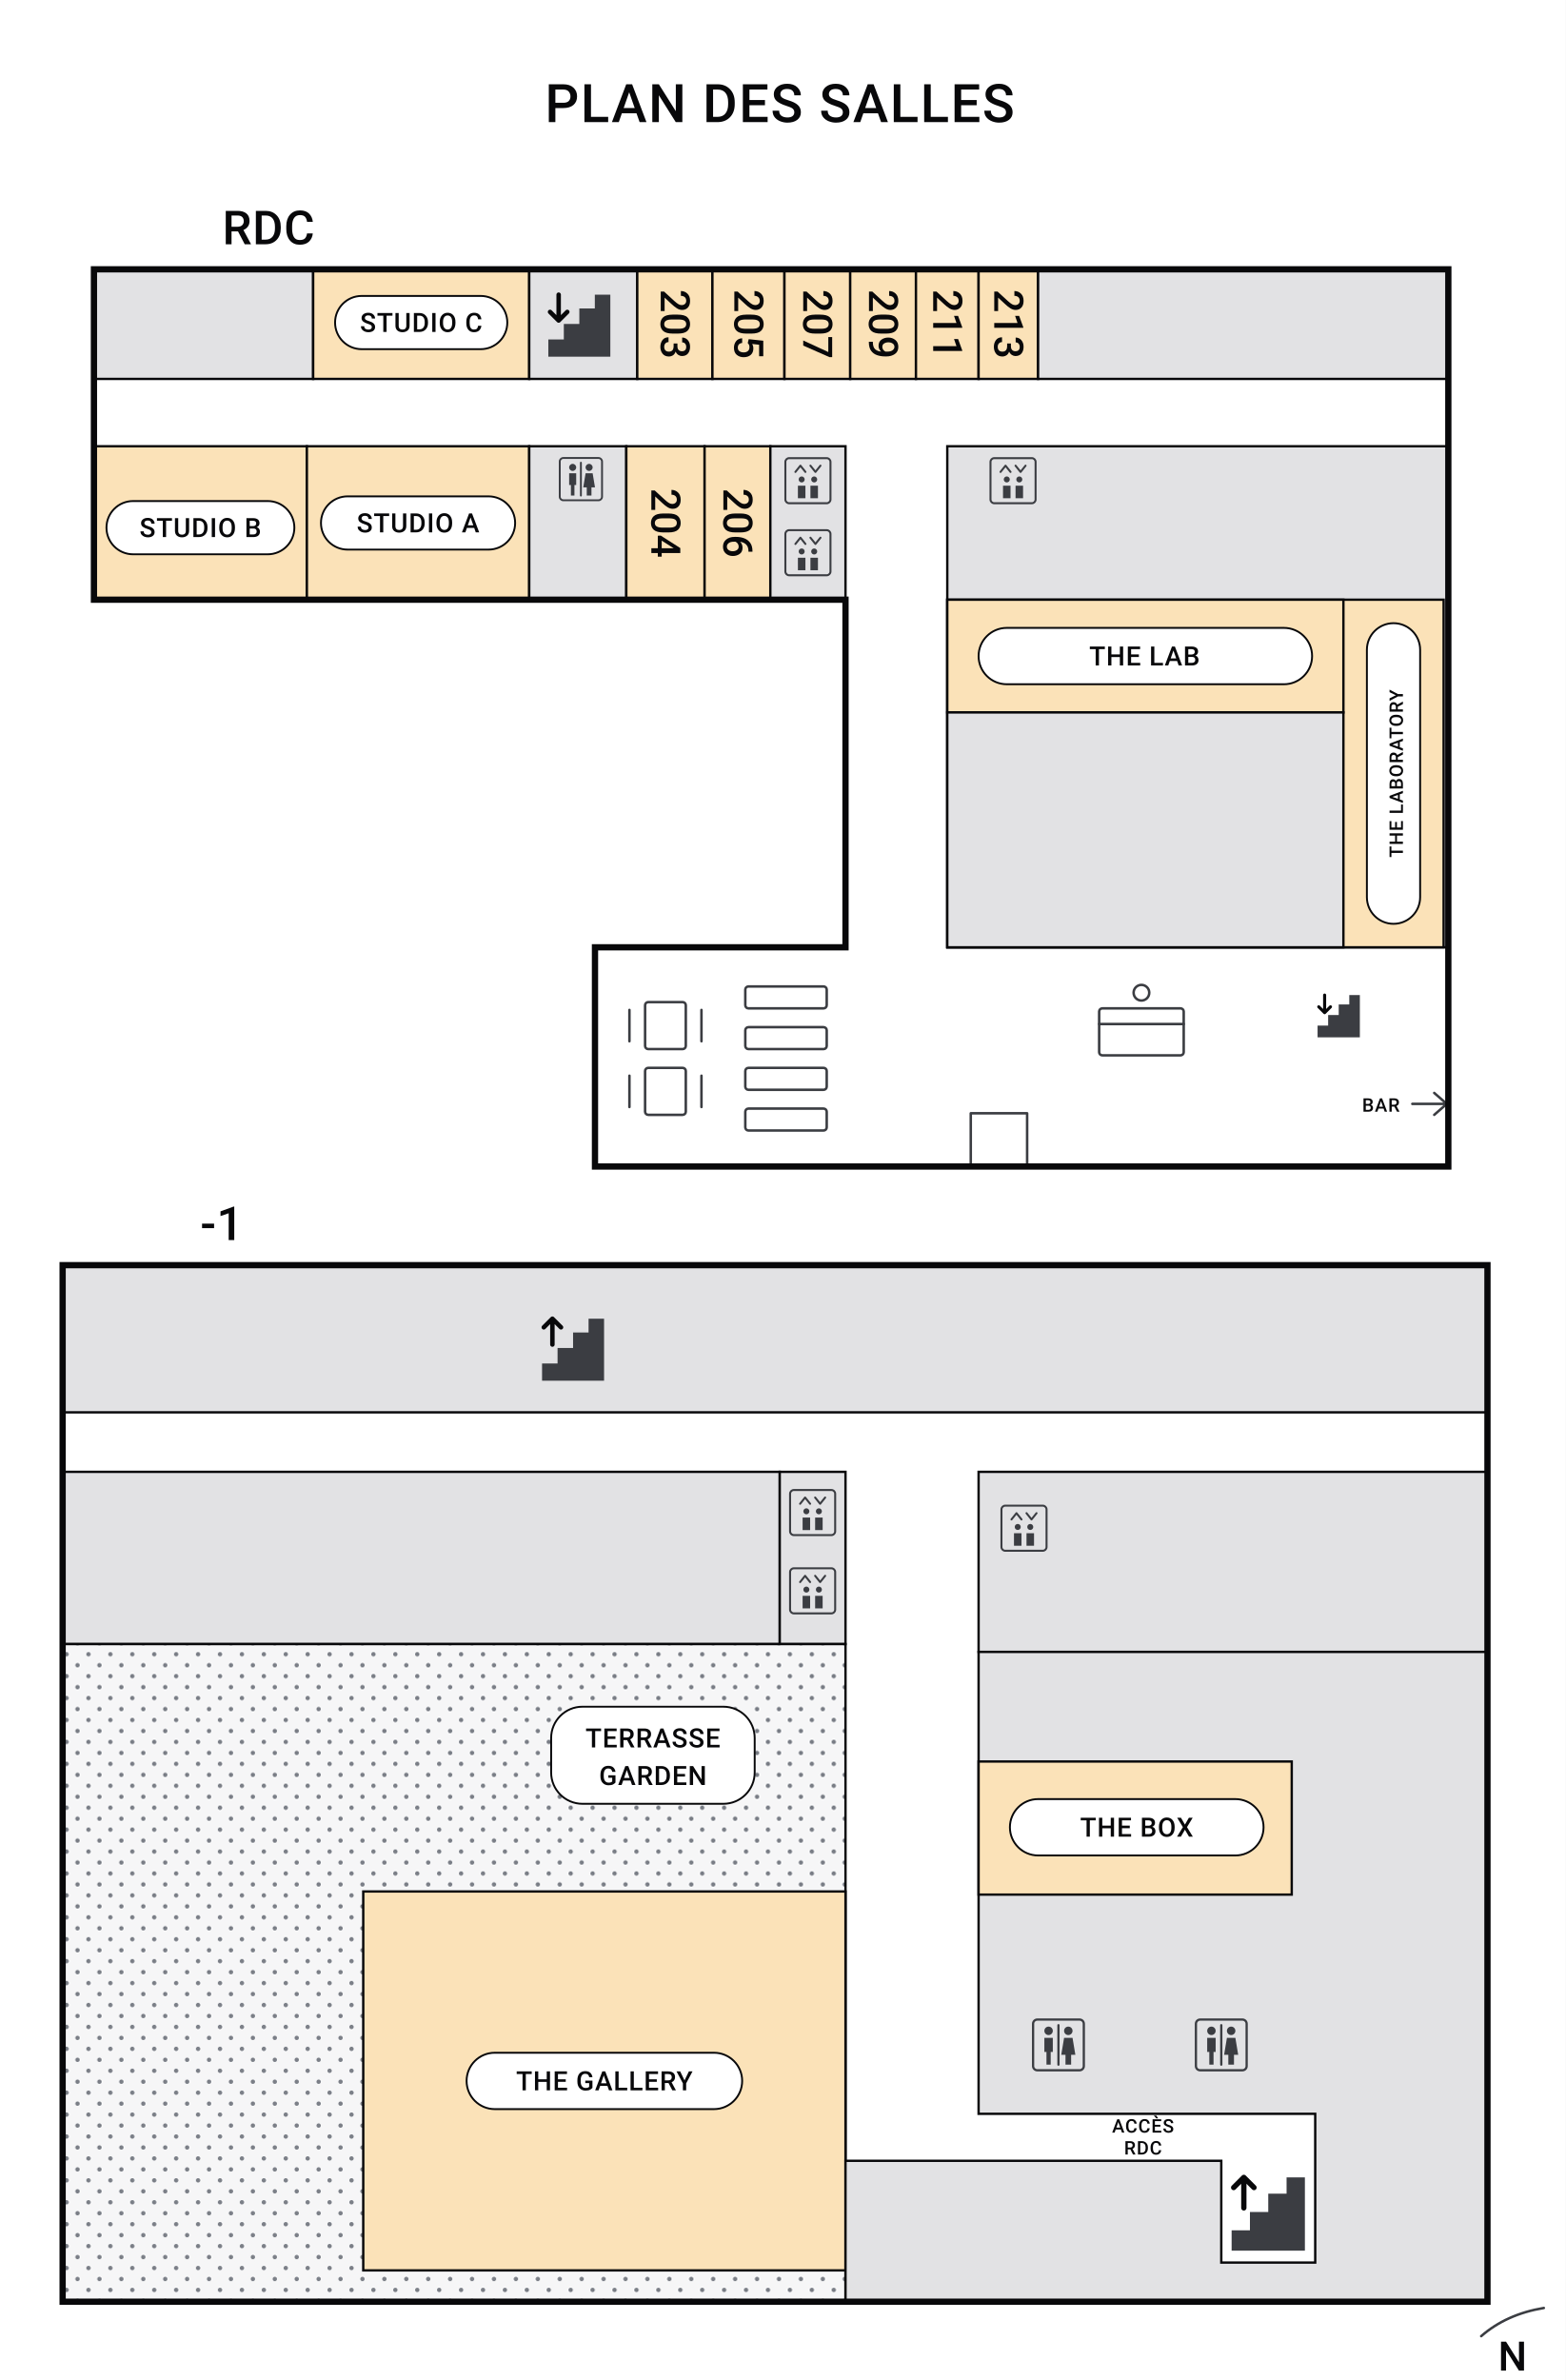
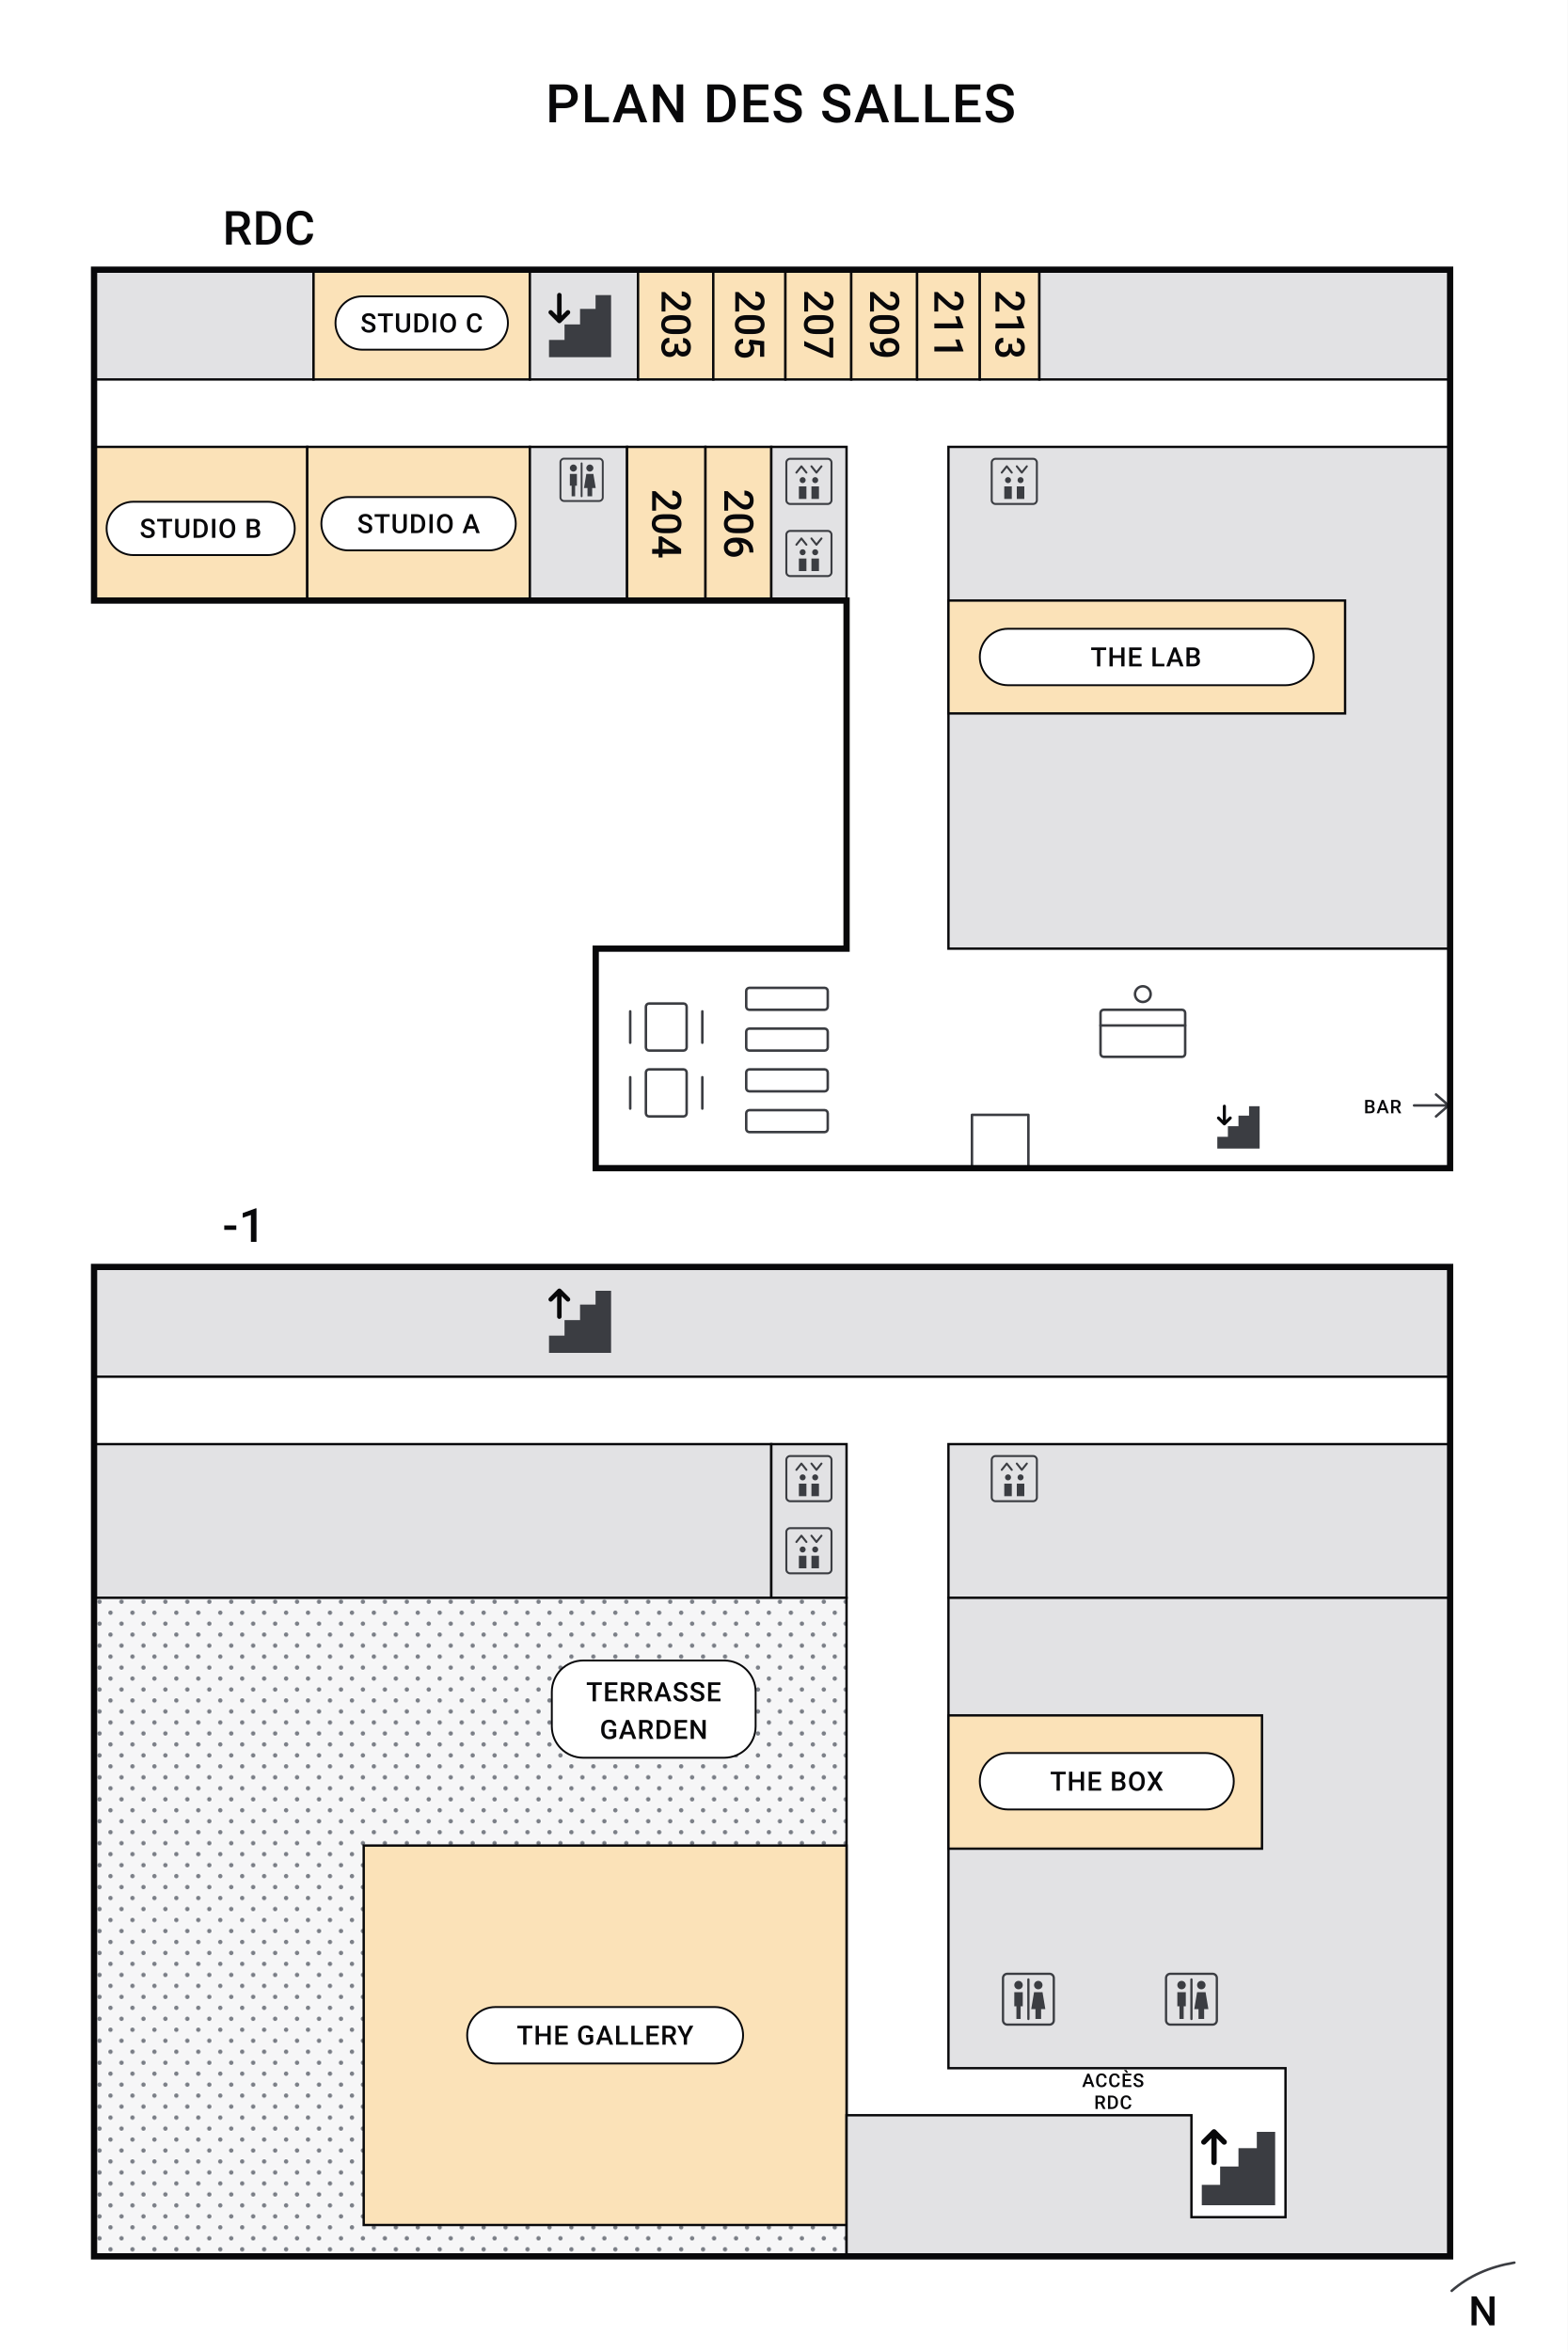
- <svg xmlns="http://www.w3.org/2000/svg" viewBox="80 60 1000 1520" width="1000" height="1520" role="img" aria-labelledby="t">
+ <svg xmlns="http://www.w3.org/2000/svg" viewBox="80 60 1000 1500" width="1000" height="1500" role="img" aria-labelledby="t">
  <defs>
    <style>
      text { font-family: Roboto, 'Helvetica Neue', Helvetica, Arial, sans-serif; fill: #08080a; }
      .h1 { font-size: 34px; font-weight: 500; letter-spacing: 1px; }
      .h2 { font-size: 30px; font-weight: 500; letter-spacing: .5px; }
      .lbl { font-size: 17px; font-weight: 500; letter-spacing: .5px; }
      .num { font-size: 26px; font-weight: 500; }
      .sm { font-size: 12px; font-weight: 500; letter-spacing: .5px; }
      .wall { fill: none; stroke: #08080a; stroke-width: 4; stroke-linejoin: miter; }
      .mass { fill: #e2e2e4; stroke: #08080a; stroke-width: 1.5; }
      .room { fill: #fbe2b8; stroke: #08080a; stroke-width: 1.5; }
      .pill { fill: #fff; stroke: #08080a; stroke-width: 1.2; }
      .ico { fill: none; stroke: #3b3d42; stroke-width: 1.6; stroke-linecap: round; stroke-linejoin: round; }
      .icof { fill: #3b3d42; }
    </style>
    <pattern id="garden" width="14" height="14" patternUnits="userSpaceOnUse">
      <rect width="14" height="14" fill="#f6f6f7" />
      <circle cx="3.5" cy="3.5" r="1.4" fill="#7c8088" />
      <circle cx="10.5" cy="10.5" r="1.4" fill="#7c8088" />
    </pattern>
    <symbol id="lift" viewBox="0 0 40 40">
      <rect x="2" y="2" width="36" height="36" rx="3" class="ico" />
      <path d="M10 13l4-5 4 5M22 8l4 5 4-5" class="ico" />
      <circle cx="15" cy="19" r="2.4" class="icof" />
      <circle cx="25" cy="19" r="2.4" class="icof" />
      <path d="M12 34V24h6v10M22 34V24h6v10" class="icof" />
    </symbol>
    <symbol id="wc" viewBox="0 0 40 40">
      <rect x="2" y="2" width="36" height="36" rx="3" class="ico" />
      <circle cx="13" cy="10" r="3" class="icof" />
      <circle cx="27" cy="10" r="3" class="icof" />
      <path d="M10 15h6v10h-1.5v9h-3v-9H10zM24 15h6l2 12h-3v7h-4v-7h-3z" class="icof" />
      <path d="M20 6v28" class="ico" />
    </symbol>
    <symbol id="stairs-down" viewBox="0 0 40 40">
      <path d="M2 38V28h9V19h9V10h9V2h9v36z" class="icof" />
      <path d="M8 2v15M3 12l5 5 5-5" fill="none" stroke="#08080a" stroke-width="2.6" stroke-linecap="round" stroke-linejoin="round" />
    </symbol>
    <symbol id="stairs-up" viewBox="0 0 40 40">
      <path d="M2 38V28h9V19h9V10h9V2h9v36z" class="icof" />
      <path d="M8 17V2M3 7l5-5 5 5" fill="none" stroke="#08080a" stroke-width="2.6" stroke-linecap="round" stroke-linejoin="round" />
    </symbol>
  </defs>
-   <rect x="80" y="60" width="1000" height="1520" fill="#fff" />
+   <rect x="80" y="60" width="1000" height="1500" fill="#fff" />
  <text x="578" y="138" text-anchor="middle" class="h1">PLAN DES SALLES</text>
  <text x="222" y="216" class="h2">RDC</text>
  <rect x="140" y="232" width="140" height="70" class="mass" />
  <rect x="280" y="232" width="138" height="70" class="room" />
  <rect x="418" y="232" width="69" height="70" class="mass" />
  <use href="#stairs-down" x="428" y="246" width="44" height="44" />
  <rect x="487" y="232" width="48" height="70" class="room" />
  <rect x="535" y="232" width="46" height="70" class="room" />
  <rect x="581" y="232" width="42" height="70" class="room" />
  <rect x="623" y="232" width="42" height="70" class="room" />
  <rect x="665" y="232" width="40" height="70" class="room" />
  <rect x="705" y="232" width="38" height="70" class="room" />
  <rect x="743" y="232" width="262" height="70" class="mass" />
  <rect x="140" y="345" width="136" height="98" class="room" />
  <rect x="276" y="345" width="142" height="98" class="room" />
  <rect x="418" y="345" width="62" height="98" class="mass" />
  <use href="#wc" x="436" y="351" width="30" height="30" />
  <rect x="480" y="345" width="50" height="98" class="room" />
  <rect x="530" y="345" width="42" height="98" class="room" />
  <rect x="572" y="345" width="48" height="98" class="mass" />
  <use href="#lift" x="580" y="351" width="32" height="32" />
  <use href="#lift" x="580" y="397" width="32" height="32" />
  <rect x="685" y="345" width="320" height="320" class="mass" />
  <use href="#lift" x="711" y="351" width="32" height="32" />
-   <rect x="685" y="443" width="317" height="222" class="room" />
  <rect x="685" y="443" width="253" height="72" class="room" />
-   <rect x="685" y="515" width="253" height="150" class="mass" />
  <g class="ico">
    <rect x="492" y="700" width="26" height="30" rx="2" />
    <rect x="492" y="742" width="26" height="30" rx="2" />
    <path d="M482 705v20M528 705v20M482 747v20M528 747v20" />
    <rect x="556" y="690" width="52" height="14" rx="2" />
    <rect x="556" y="716" width="52" height="14" rx="2" />
    <rect x="556" y="742" width="52" height="14" rx="2" />
    <rect x="556" y="768" width="52" height="14" rx="2" />
    <rect x="782" y="704" width="54" height="30" rx="2" />
    <path d="M782 714h54" />
    <circle cx="809" cy="694" r="5" />
    <path d="M700 805v-34h36v34" />
    <path d="M982 765h22M996 758l8 7-8 7" />
  </g>
-   <use href="#stairs-down" x="920" y="694" width="30" height="30" />
+   <use href="#stairs-down" x="855" y="764" width="30" height="30" />
  <text x="974" y="770" text-anchor="end" class="sm">BAR</text>
  <path d="M140 232H1005V805H460V665H620V443H140Z" class="wall" />
  <rect x="294" y="249" width="110" height="34" rx="17" class="pill" />
  <text x="349" y="272" text-anchor="middle" class="lbl">STUDIO C</text>
  <rect x="148" y="380" width="120" height="34" rx="17" class="pill" />
  <text x="208" y="403" text-anchor="middle" class="lbl">STUDIO B</text>
  <rect x="285" y="377" width="124" height="34" rx="17" class="pill" />
  <text x="347" y="400" text-anchor="middle" class="lbl">STUDIO A</text>
  <g class="num" text-anchor="middle">
    <text transform="translate(502 267) rotate(90)">203</text>
    <text transform="translate(549 267) rotate(90)">205</text>
    <text transform="translate(593 267) rotate(90)">207</text>
    <text transform="translate(635 267) rotate(90)">209</text>
    <text transform="translate(676 267) rotate(90)">211</text>
    <text transform="translate(715 267) rotate(90)">213</text>
    <text transform="translate(496 394) rotate(90)">204</text>
    <text transform="translate(542 394) rotate(90)">206</text>
  </g>
  <rect x="705" y="461" width="213" height="36" rx="18" class="pill" />
  <text x="811" y="485" text-anchor="middle" class="lbl">THE LAB</text>
-   <rect x="953" y="458" width="34" height="192" rx="17" class="pill" />
-   <text transform="translate(976 554) rotate(-90)" text-anchor="middle" class="sm">THE LABORATORY</text>
-   <text x="208" y="852" class="h2">-1</text>
-   <rect x="120" y="868" width="910" height="94" class="mass" />
-   <use href="#stairs-up" x="424" y="900" width="44" height="44" />
-   <rect x="120" y="1000" width="458" height="110" class="mass" />
-   <rect x="578" y="1000" width="42" height="110" class="mass" />
-   <use href="#lift" x="583" y="1010" width="32" height="32" />
-   <use href="#lift" x="583" y="1060" width="32" height="32" />
-   <rect x="705" y="1000" width="325" height="115" class="mass" />
-   <use href="#lift" x="718" y="1020" width="32" height="32" />
-   <rect x="120" y="1110" width="500" height="420" fill="url(#garden)" stroke="#08080a" stroke-width="1.5" />
-   <rect x="312" y="1268" width="308" height="242" class="room" />
-   <path d="M705 1115H1030V1530H620V1510H620V1440H860V1505H920V1410H705Z" class="mass" />
-   <rect x="705" y="1185" width="200" height="85" class="room" />
-   <use href="#wc" x="738" y="1348" width="36" height="36" />
-   <use href="#wc" x="842" y="1348" width="36" height="36" />
-   <use href="#stairs-up" x="864" y="1448" width="52" height="52" />
-   <path d="M120 868H1030V1530H120Z" class="wall" />
-   <rect x="432" y="1150" width="130" height="62" rx="20" class="pill" />
-   <text x="497" y="1176" text-anchor="middle" class="lbl">TERRASSE</text>
-   <text x="497" y="1200" text-anchor="middle" class="lbl">GARDEN</text>
-   <rect x="725" y="1209" width="162" height="36" rx="18" class="pill" />
-   <text x="806" y="1233" text-anchor="middle" class="lbl">THE BOX</text>
-   <rect x="378" y="1371" width="176" height="36" rx="18" class="pill" />
-   <text x="466" y="1395" text-anchor="middle" class="lbl">THE GALLERY</text>
-   <text x="810" y="1422" text-anchor="middle" class="sm">ACCÈS</text>
-   <text x="810" y="1436" text-anchor="middle" class="sm">RDC</text>
-   <path d="M1026 1552q16-14 40-18" class="ico" />
-   <text x="1046" y="1574" text-anchor="middle" class="h2" style="font-size:26px">N</text>
+   <text x="222" y="852" class="h2">-1</text>
+   <rect x="140" y="868" width="865" height="70" class="mass" />
+   <use href="#stairs-up" x="428" y="881" width="44" height="44" />
+   <rect x="140" y="981" width="432" height="98" class="mass" />
+   <rect x="572" y="981" width="48" height="98" class="mass" />
+   <use href="#lift" x="580" y="987" width="32" height="32" />
+   <use href="#lift" x="580" y="1033" width="32" height="32" />
+   <rect x="685" y="981" width="320" height="98" class="mass" />
+   <use href="#lift" x="711" y="987" width="32" height="32" />
+   <rect x="140" y="1079" width="480" height="420" fill="url(#garden)" stroke="#08080a" stroke-width="1.5" />
+   <rect x="312" y="1237" width="308" height="242" class="room" />
+   <path d="M685 1079H1005V1499H620V1479H620V1409H840V1474H900V1379H685Z" class="mass" />
+   <rect x="685" y="1154" width="200" height="85" class="room" />
+   <use href="#wc" x="718" y="1317" width="36" height="36" />
+   <use href="#wc" x="822" y="1317" width="36" height="36" />
+   <use href="#stairs-up" x="844" y="1417" width="52" height="52" />
+   <path d="M140 868H1005V1499H140Z" class="wall" />
+   <rect x="432" y="1119" width="130" height="62" rx="20" class="pill" />
+   <text x="497" y="1145" text-anchor="middle" class="lbl">TERRASSE</text>
+   <text x="497" y="1169" text-anchor="middle" class="lbl">GARDEN</text>
+   <rect x="705" y="1178" width="162" height="36" rx="18" class="pill" />
+   <text x="786" y="1202" text-anchor="middle" class="lbl">THE BOX</text>
+   <rect x="378" y="1340" width="176" height="36" rx="18" class="pill" />
+   <text x="466" y="1364" text-anchor="middle" class="lbl">THE GALLERY</text>
+   <text x="790" y="1391" text-anchor="middle" class="sm">ACCÈS</text>
+   <text x="790" y="1405" text-anchor="middle" class="sm">RDC</text>
+   <path d="M1006 1521q16-14 40-18" class="ico" />
+   <text x="1026" y="1543" text-anchor="middle" class="h2" style="font-size:26px">N</text>
</svg>
